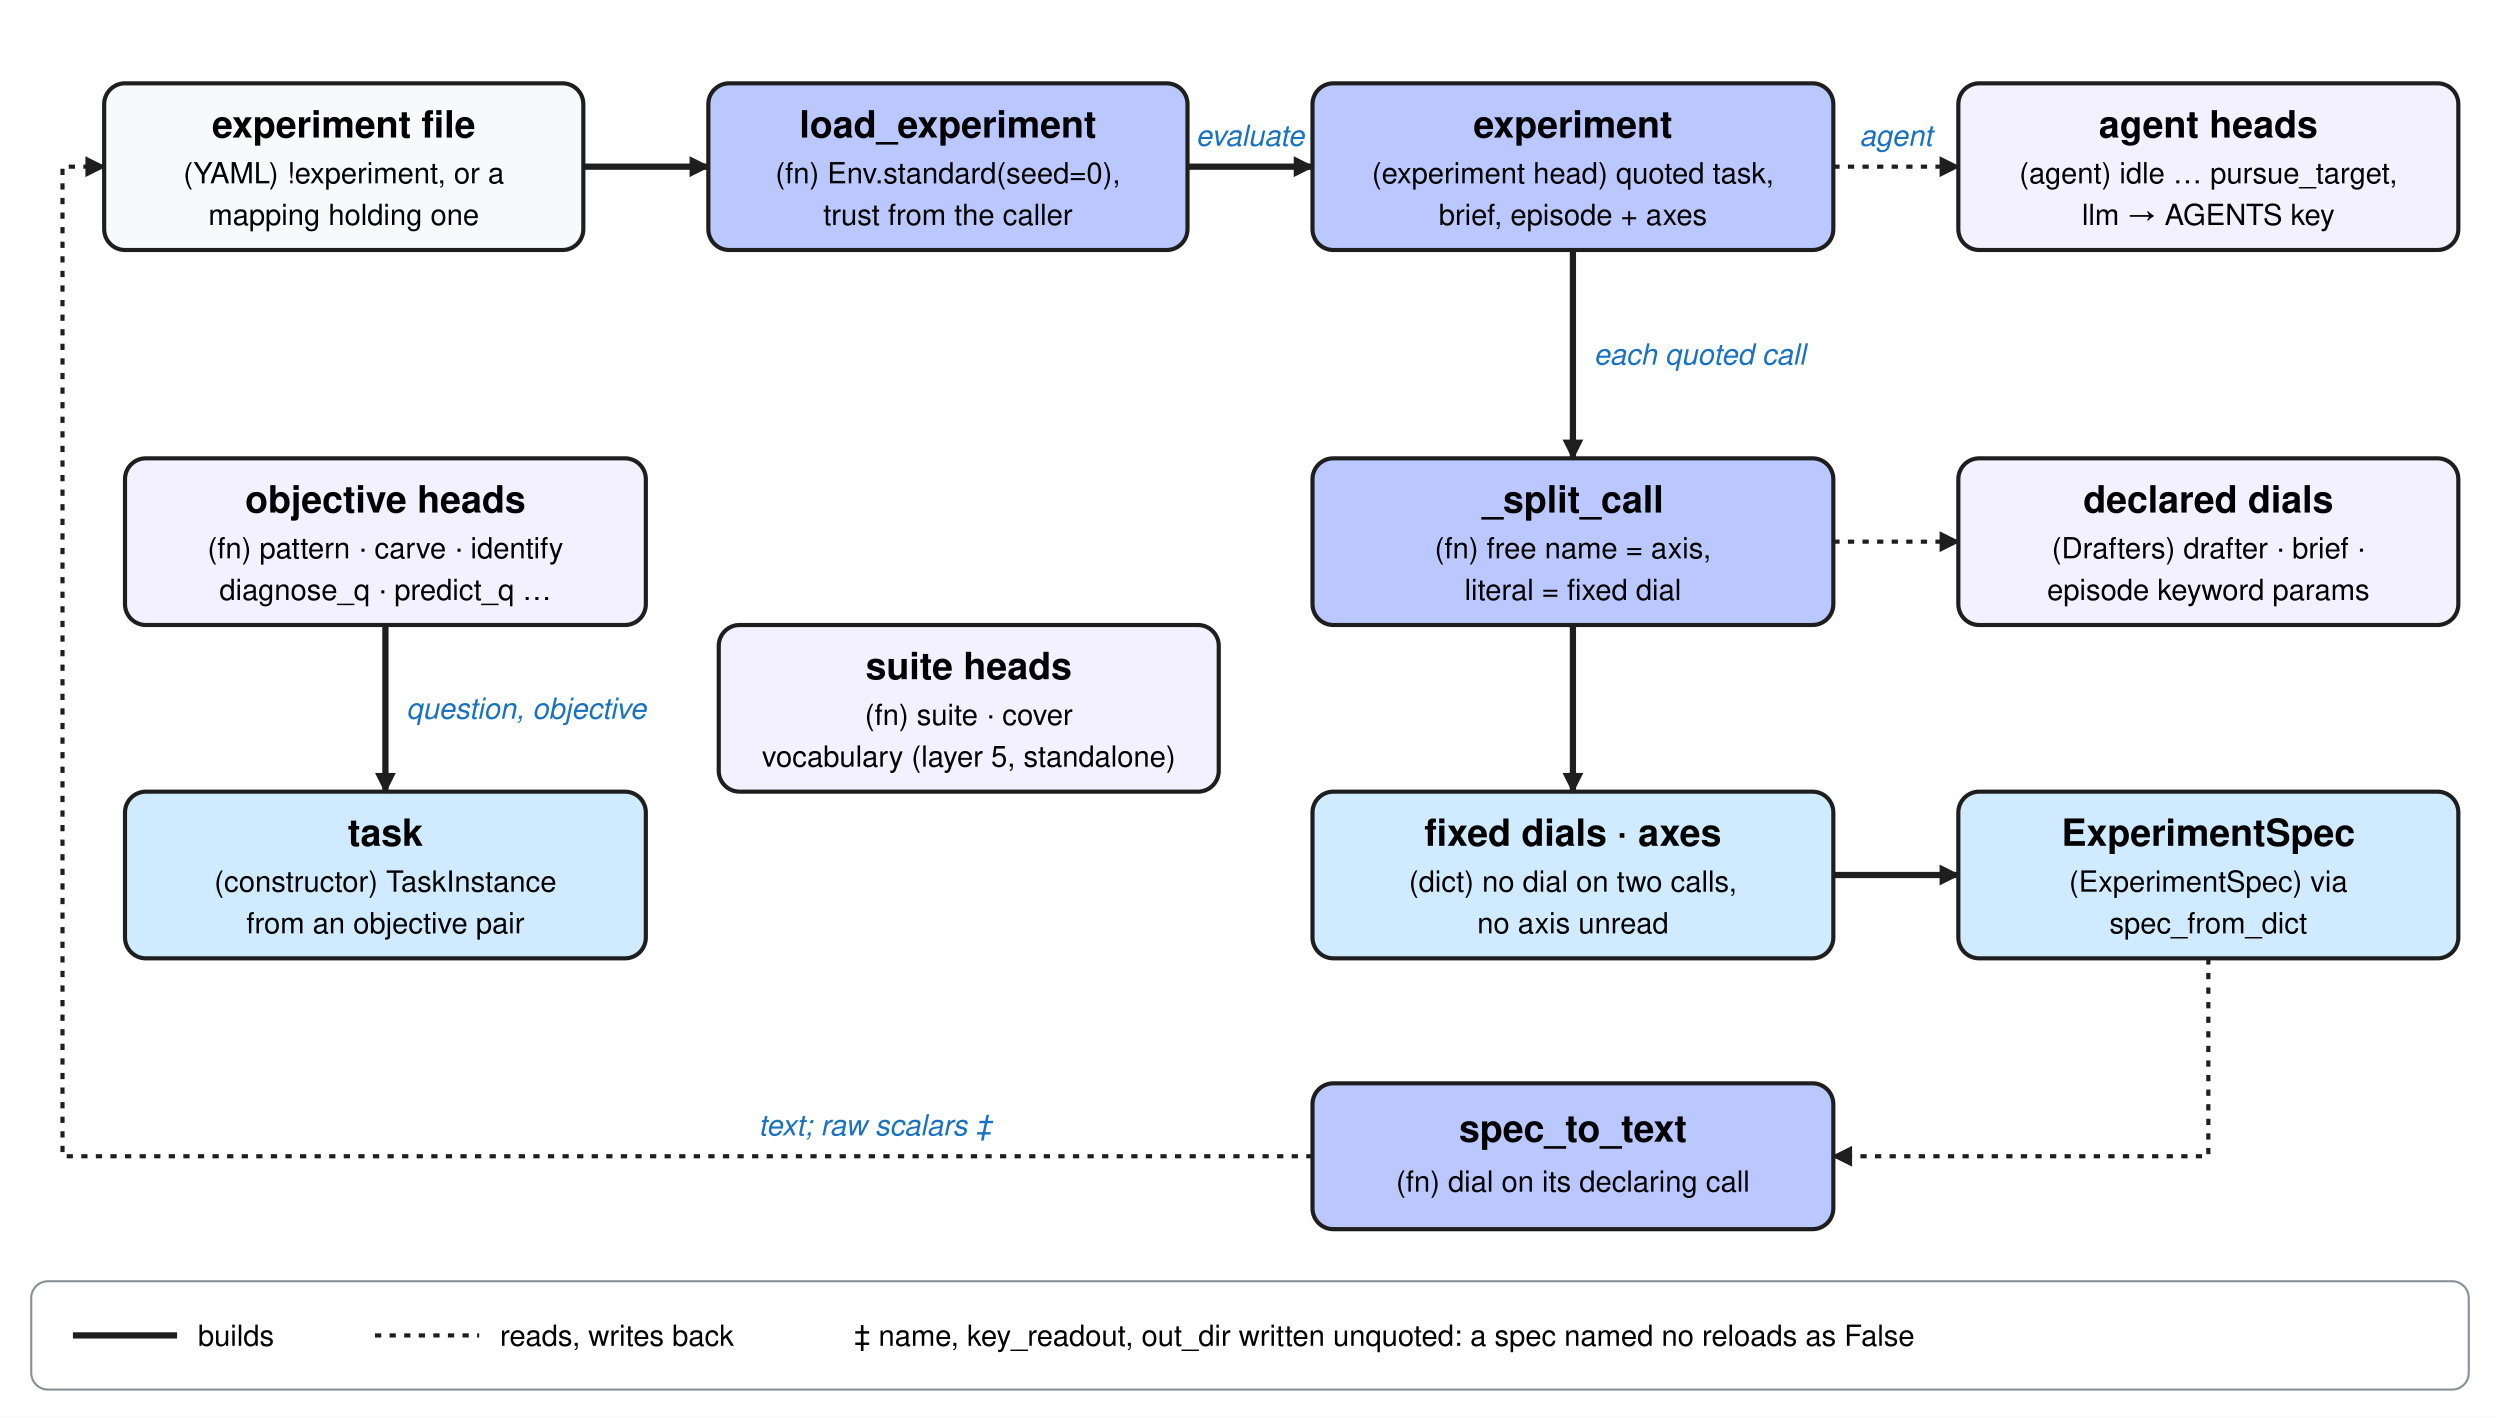
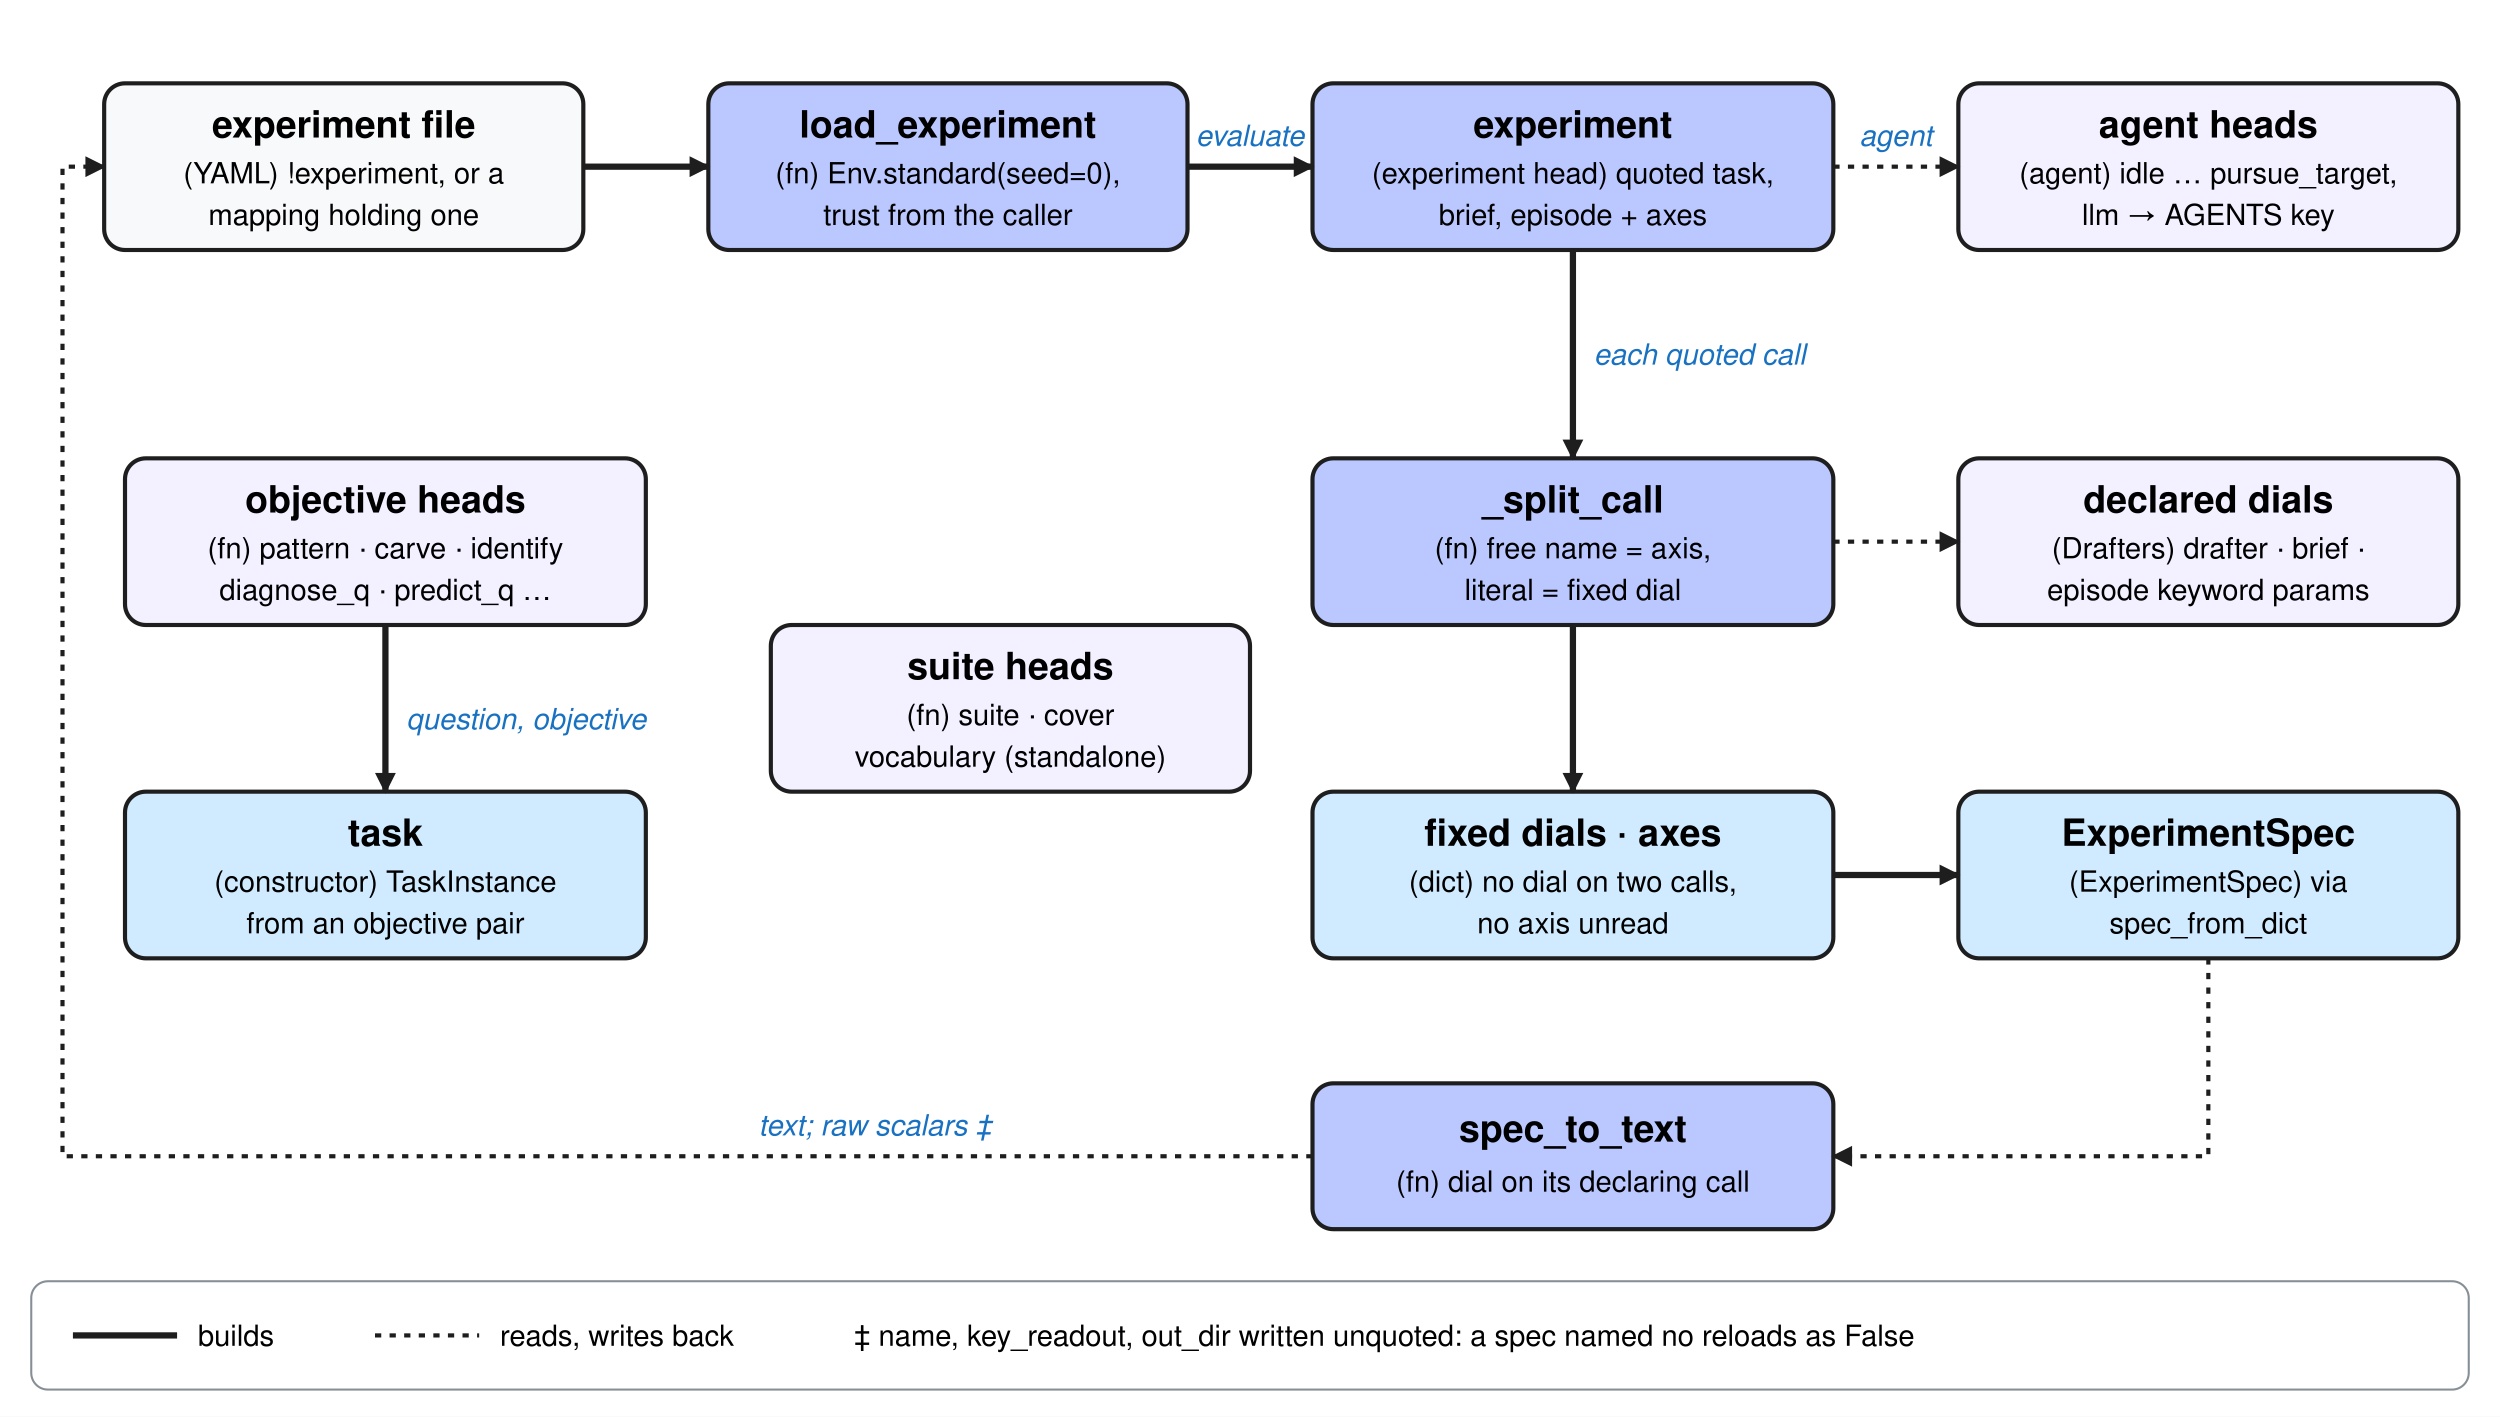
<svg xmlns="http://www.w3.org/2000/svg" width="2400" height="1360" viewBox="0 0 1200 680" font-family="Helvetica, Arial, sans-serif">
  <defs>
    <marker id="arrowhead" viewBox="0 0 10 10" refX="9" refY="5" markerUnits="userSpaceOnUse" markerWidth="10" markerHeight="10" orient="auto-start-reverse">
      <polygon id="arrowhead-shape" points="0,0 10,5 0,10" fill="#1e1e1e" />
    </marker>
  </defs>
  <rect id="bg" x="0" y="0" width="1200" height="680" fill="#ffffff" />
  <g id="n-file">
    <rect id="n-file-box" x="50" y="40" width="230" height="80" rx="10" fill="#f8f9fa" stroke="#1e1e1e" stroke-width="2" />
    <text id="n-file-name" x="165" y="66" font-size="18" font-weight="600" text-anchor="middle">experiment file</text>
    <text id="n-file-kind" x="165" y="88" font-size="14" text-anchor="middle">(YAML) !experiment, or a</text>
    <text id="n-file-kind2" x="165" y="108" font-size="14" text-anchor="middle">mapping holding one</text>
  </g>
  <g id="n-load">
    <rect id="n-load-box" x="340" y="40" width="230" height="80" rx="10" fill="#bac8ff" stroke="#1e1e1e" stroke-width="2" />
    <text id="n-load-name" x="455" y="66" font-size="18" font-weight="600" text-anchor="middle">load_experiment</text>
    <text id="n-load-kind" x="455" y="88" font-size="14" text-anchor="middle">(fn) Env.standard(seed=0),</text>
    <text id="n-load-kind2" x="455" y="108" font-size="14" text-anchor="middle">trust from the caller</text>
  </g>
  <line id="e-file-load" x1="280" y1="80" x2="340" y2="80" stroke="#1e1e1e" stroke-width="3" marker-end="url(#arrowhead)" />
  <g id="n-exp">
    <rect id="n-exp-box" x="630" y="40" width="250" height="80" rx="10" fill="#bac8ff" stroke="#1e1e1e" stroke-width="2" />
    <text id="n-exp-name" x="755" y="66" font-size="18" font-weight="600" text-anchor="middle">experiment</text>
    <text id="n-exp-kind" x="755" y="88" font-size="14" text-anchor="middle">(experiment head) quoted task,</text>
    <text id="n-exp-kind2" x="755" y="108" font-size="14" text-anchor="middle">brief, episode + axes</text>
  </g>
  <line id="e-load-exp" x1="570" y1="80" x2="630" y2="80" stroke="#1e1e1e" stroke-width="3" marker-end="url(#arrowhead)" />
  <text id="l-load-exp" x="600" y="70" font-size="14" fill="#1971c2" font-style="italic" text-anchor="middle">evaluate</text>
  <g id="n-agent">
    <rect id="n-agent-box" x="940" y="40" width="240" height="80" rx="10" fill="#f3f0ff" stroke="#1e1e1e" stroke-width="2" />
    <text id="n-agent-name" x="1060" y="66" font-size="18" font-weight="600" text-anchor="middle">agent heads</text>
    <text id="n-agent-kind" x="1060" y="88" font-size="14" text-anchor="middle">(agent) idle … pursue_target,</text>
    <text id="n-agent-kind2" x="1060" y="108" font-size="14" text-anchor="middle">llm → AGENTS key</text>
  </g>
  <line id="e-exp-agent" x1="880" y1="80" x2="940" y2="80" stroke="#1e1e1e" stroke-width="2" stroke-dasharray="3 4" marker-end="url(#arrowhead)" />
  <text id="l-exp-agent" x="910" y="70" font-size="14" fill="#1971c2" font-style="italic" text-anchor="middle">agent</text>
  <g id="n-split">
    <rect id="n-split-box" x="630" y="220" width="250" height="80" rx="10" fill="#bac8ff" stroke="#1e1e1e" stroke-width="2" />
    <text id="n-split-name" x="755" y="246" font-size="18" font-weight="600" text-anchor="middle">_split_call</text>
    <text id="n-split-kind" x="755" y="268" font-size="14" text-anchor="middle">(fn) free name = axis,</text>
    <text id="n-split-kind2" x="755" y="288" font-size="14" text-anchor="middle">literal = fixed dial</text>
  </g>
  <line id="e-exp-split" x1="755" y1="120" x2="755" y2="220" stroke="#1e1e1e" stroke-width="3" marker-end="url(#arrowhead)" />
  <text id="l-exp-split" x="765" y="175" font-size="14" fill="#1971c2" font-style="italic">each quoted call</text>
  <g id="n-decl">
    <rect id="n-decl-box" x="940" y="220" width="240" height="80" rx="10" fill="#f3f0ff" stroke="#1e1e1e" stroke-width="2" />
    <text id="n-decl-name" x="1060" y="246" font-size="18" font-weight="600" text-anchor="middle">declared dials</text>
    <text id="n-decl-kind" x="1060" y="268" font-size="14" text-anchor="middle">(Drafters) drafter · brief ·</text>
    <text id="n-decl-kind2" x="1060" y="288" font-size="14" text-anchor="middle">episode keyword params</text>
  </g>
  <line id="e-split-decl" x1="880" y1="260" x2="940" y2="260" stroke="#1e1e1e" stroke-width="2" stroke-dasharray="3 4" marker-end="url(#arrowhead)" />
  <g id="n-dials">
    <rect id="n-dials-box" x="630" y="380" width="250" height="80" rx="10" fill="#d0ebff" stroke="#1e1e1e" stroke-width="2" />
    <text id="n-dials-name" x="755" y="406" font-size="18" font-weight="600" text-anchor="middle">fixed dials · axes</text>
    <text id="n-dials-kind" x="755" y="428" font-size="14" text-anchor="middle">(dict) no dial on two calls,</text>
    <text id="n-dials-kind2" x="755" y="448" font-size="14" text-anchor="middle">no axis unread</text>
  </g>
  <line id="e-split-dials" x1="755" y1="300" x2="755" y2="380" stroke="#1e1e1e" stroke-width="3" marker-end="url(#arrowhead)" />
  <g id="n-spec">
    <rect id="n-spec-box" x="940" y="380" width="240" height="80" rx="10" fill="#d0ebff" stroke="#1e1e1e" stroke-width="2" />
    <text id="n-spec-name" x="1060" y="406" font-size="18" font-weight="600" text-anchor="middle">ExperimentSpec</text>
    <text id="n-spec-kind" x="1060" y="428" font-size="14" text-anchor="middle">(ExperimentSpec) via</text>
    <text id="n-spec-kind2" x="1060" y="448" font-size="14" text-anchor="middle">spec_from_dict</text>
  </g>
  <line id="e-dials-spec" x1="880" y1="420" x2="940" y2="420" stroke="#1e1e1e" stroke-width="3" marker-end="url(#arrowhead)" />
  <g id="n-text">
    <rect id="n-text-box" x="630" y="520" width="250" height="70" rx="10" fill="#bac8ff" stroke="#1e1e1e" stroke-width="2" />
    <text id="n-text-name" x="755" y="548" font-size="18" font-weight="600" text-anchor="middle">spec_to_text</text>
    <text id="n-text-kind" x="755" y="572" font-size="14" text-anchor="middle">(fn) dial on its declaring call</text>
  </g>
  <polyline id="e-spec-text" points="1060,460 1060,555 880,555" fill="none" stroke="#1e1e1e" stroke-width="2" stroke-dasharray="3 4" marker-end="url(#arrowhead)" />
  <polyline id="e-text-file" points="630,555 30,555 30,80 50,80" fill="none" stroke="#1e1e1e" stroke-width="2" stroke-dasharray="3 4" marker-end="url(#arrowhead)" />
  <text id="l-text-file" x="420" y="545" font-size="14" fill="#1971c2" font-style="italic" text-anchor="middle">text; raw scalars ‡</text>
  <g id="n-obj">
    <rect id="n-obj-box" x="60" y="220" width="250" height="80" rx="10" fill="#f3f0ff" stroke="#1e1e1e" stroke-width="2" />
    <text id="n-obj-name" x="185" y="246" font-size="18" font-weight="600" text-anchor="middle">objective heads</text>
    <text id="n-obj-kind" x="185" y="268" font-size="14" text-anchor="middle">(fn) pattern · carve · identify</text>
    <text id="n-obj-kind2" x="185" y="288" font-size="14" text-anchor="middle">diagnose_q · predict_q …</text>
  </g>
  <g id="n-task">
    <rect id="n-task-box" x="60" y="380" width="250" height="80" rx="10" fill="#d0ebff" stroke="#1e1e1e" stroke-width="2" />
    <text id="n-task-name" x="185" y="406" font-size="18" font-weight="600" text-anchor="middle">task</text>
    <text id="n-task-kind" x="185" y="428" font-size="14" text-anchor="middle">(constructor) TaskInstance</text>
    <text id="n-task-kind2" x="185" y="448" font-size="14" text-anchor="middle">from an objective pair</text>
  </g>
  <line id="e-obj-task" x1="185" y1="300" x2="185" y2="380" stroke="#1e1e1e" stroke-width="3" marker-end="url(#arrowhead)" />
-   <text id="l-obj-task" x="195" y="345" font-size="14" fill="#1971c2" font-style="italic">question, objective</text>
+   <text id="l-obj-task" x="195" y="350" font-size="14" fill="#1971c2" font-style="italic">question, objective</text>
  <g id="n-suite">
-     <rect id="n-suite-box" x="345" y="300" width="240" height="80" rx="10" fill="#f3f0ff" stroke="#1e1e1e" stroke-width="2" />
-     <text id="n-suite-name" x="465" y="326" font-size="18" font-weight="600" text-anchor="middle">suite heads</text>
-     <text id="n-suite-kind" x="465" y="348" font-size="14" text-anchor="middle">(fn) suite · cover</text>
-     <text id="n-suite-kind2" x="465" y="368" font-size="14" text-anchor="middle">vocabulary (layer 5, standalone)</text>
+     <rect id="n-suite-box" x="370" y="300" width="230" height="80" rx="10" fill="#f3f0ff" stroke="#1e1e1e" stroke-width="2" />
+     <text id="n-suite-name" x="485" y="326" font-size="18" font-weight="600" text-anchor="middle">suite heads</text>
+     <text id="n-suite-kind" x="485" y="348" font-size="14" text-anchor="middle">(fn) suite · cover</text>
+     <text id="n-suite-kind2" x="485" y="368" font-size="14" text-anchor="middle">vocabulary (standalone)</text>
  </g>
  <g id="legend">
    <rect id="legend-box" x="15" y="615" width="1170" height="52" rx="8" fill="#ffffff" stroke="#868e96" stroke-width="1" />
    <line id="legend-solid" x1="35" y1="641" x2="85" y2="641" stroke="#1e1e1e" stroke-width="3" />
    <text id="legend-solid-text" x="95" y="646" font-size="14">builds</text>
    <line id="legend-dotted" x1="180" y1="641" x2="230" y2="641" stroke="#1e1e1e" stroke-width="2" stroke-dasharray="3 4" />
    <text id="legend-dotted-text" x="240" y="646" font-size="14">reads, writes back</text>
    <text id="legend-dagger" x="410" y="646" font-size="14">‡ name, key_readout, out_dir written unquoted: a spec named no reloads as False</text>
  </g>
</svg>
